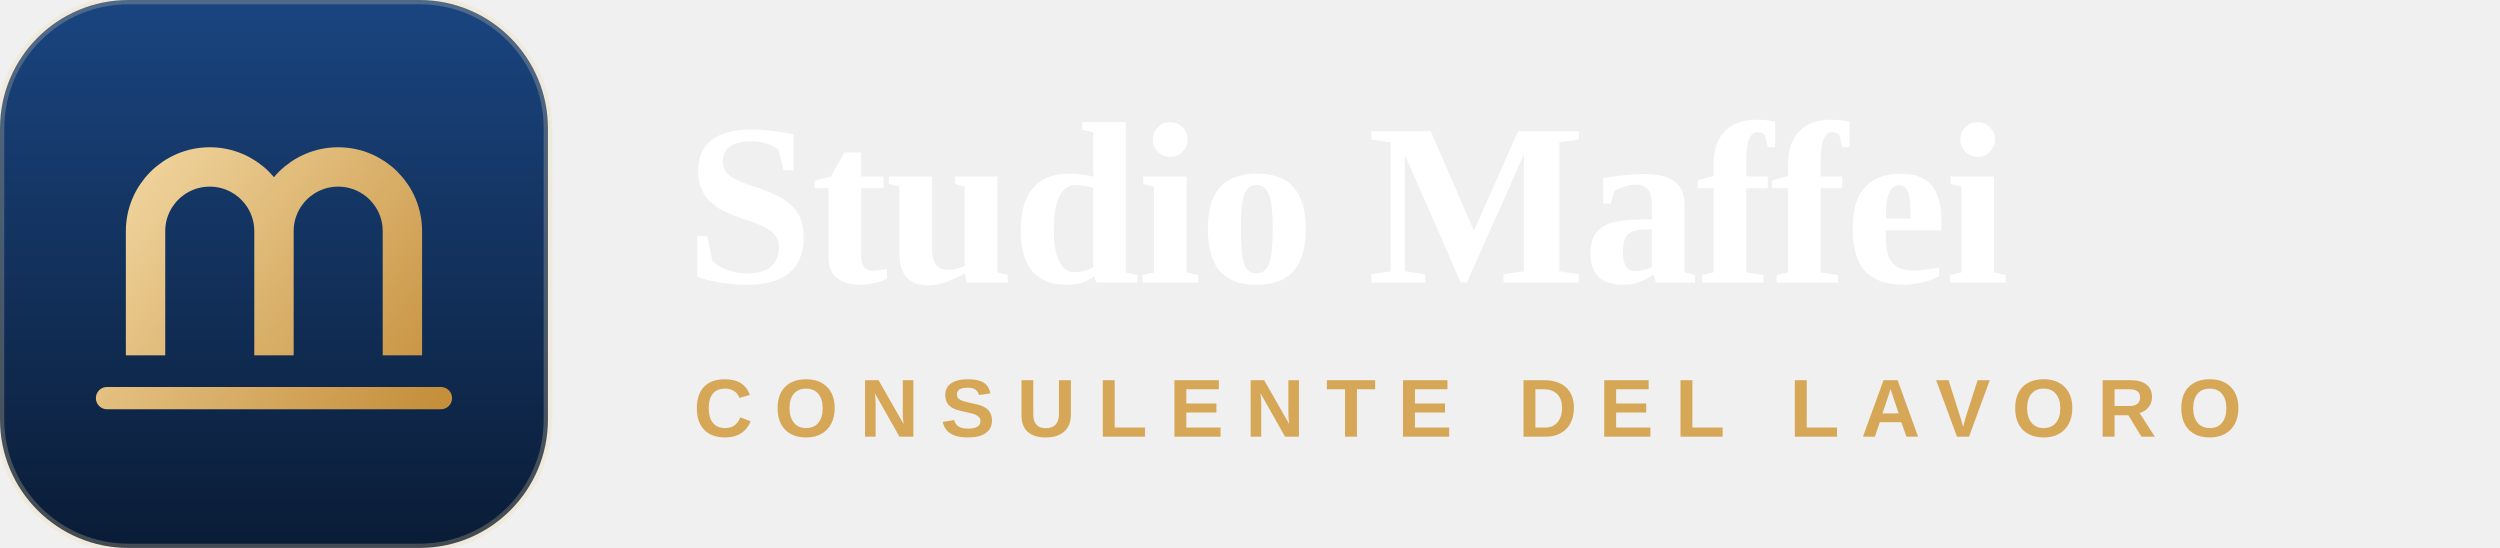
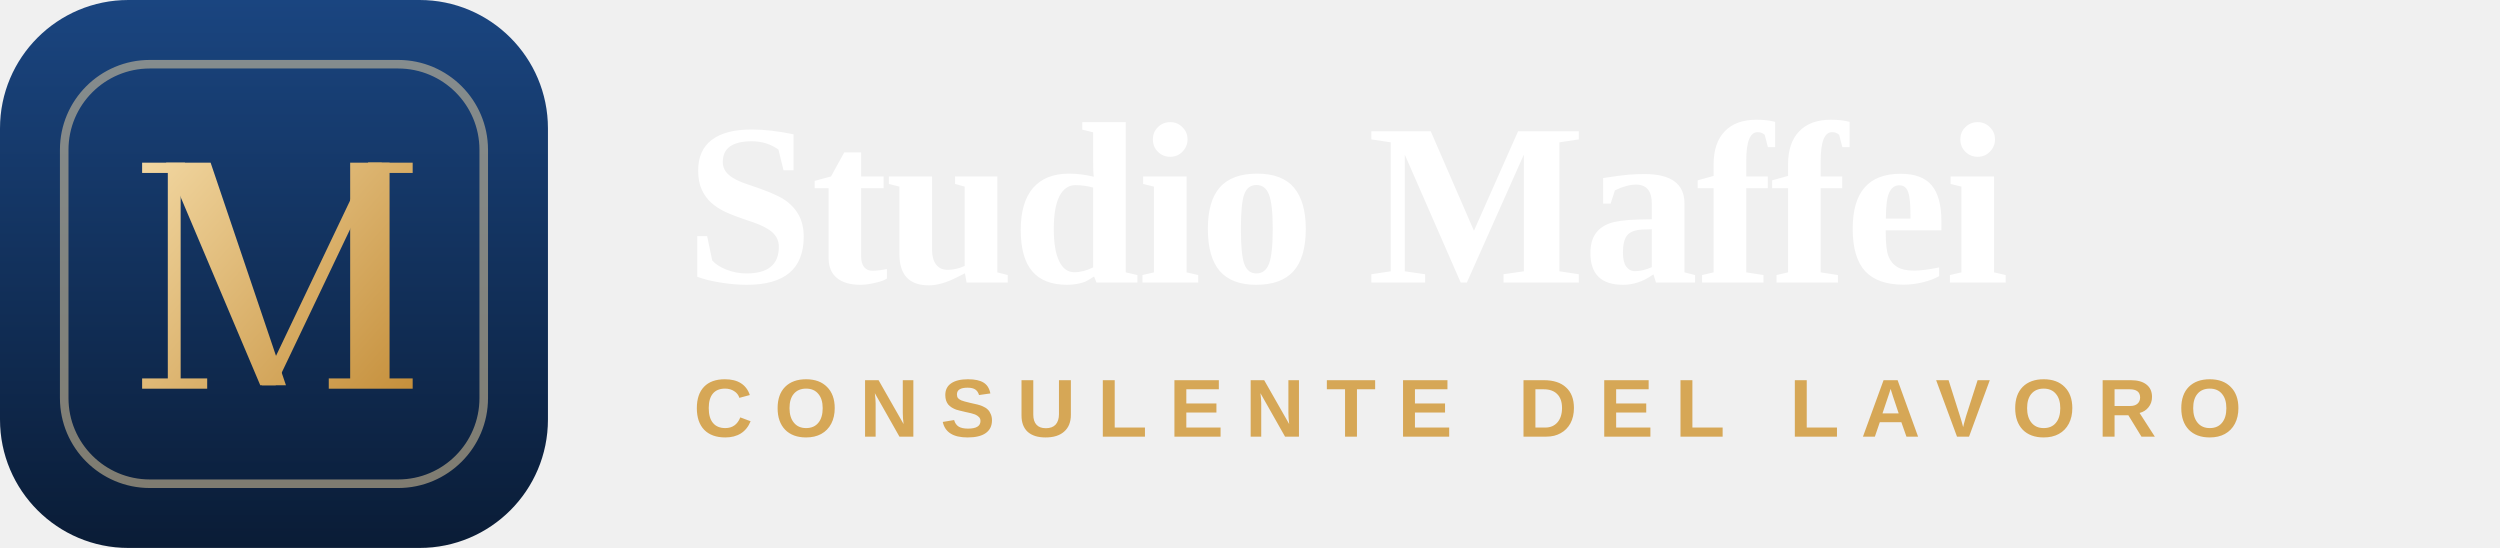
<svg xmlns="http://www.w3.org/2000/svg" viewBox="0 0 292 64" role="img" aria-labelledby="sm-logo-light-title">
  <defs>
    <linearGradient id="sm-logo-light-bg" x1="0" y1="0" x2="0" y2="64" gradientUnits="userSpaceOnUse">
      <stop offset="0" stop-color="#1a4580" />
      <stop offset="1" stop-color="#0a1c36" />
    </linearGradient>
-     <linearGradient id="sm-logo-light-gold" x1="13" y1="18" x2="51" y2="47" gradientUnits="userSpaceOnUse">
+     <linearGradient id="sm-logo-light-gold" x1="16" y1="18" x2="48" y2="46" gradientUnits="userSpaceOnUse">
      <stop offset="0" stop-color="#f3d9a4" />
      <stop offset="1" stop-color="#c58f3b" />
    </linearGradient>
  </defs>
-   <rect width="64" height="64" rx="15" fill="url(#sm-logo-light-bg)" stroke="#f3d9a4" stroke-opacity=".25" />
-   <g fill="none" stroke="url(#sm-logo-light-gold)">
-     <path d="M17 41.5V27a7.5 7.5 0 0 1 15 0a7.5 7.5 0 0 1 15 0v14.5M32 27v14.5" stroke-width="4.6" />
-     <path d="M12.5 46.5h39" stroke-width="2.6" stroke-linecap="round" />
+   <rect width="64" height="64" rx="15" fill="url(#sm-logo-light-bg)" />
+   <path d="M17.5 7.5h29a10 10 0 0 1 10 10v29a10 10 0 0 1-10 10h-29a10 10 0 0 1-10-10v-29a10 10 0 0 1 10-10z" fill="none" stroke="#f3d9a4" stroke-opacity=".5" stroke-width="1" />
+   <g fill="url(#sm-logo-light-gold)">
+     <path d="M19.6 19.6h1.5v25.4h-1.5z" />
+     <path d="M19.4 19H24.6L33.4 45H30.4z" />
+     <path d="M30.6 45H32.2L44.6 19H43z" />
+     <path d="M40.9 19h4.6v26h-4.6z" />
+     <path d="M16.6 44.2h7.6v1.2h-7.6zM38.4 44.2h9.8v1.2h-9.8zM16.6 19h5v1.2h-5zM43 19h5.2v1.2h-5.2z" />
  </g>
  <text x="80" y="33" fill="#ffffff" font-family="Fraunces, Georgia, 'Times New Roman', serif" font-size="27" font-weight="600" letter-spacing="-0.3">Studio Maffei</text>
  <text x="81" y="51" fill="#d6a756" font-family="Manrope, 'Segoe UI', Arial, sans-serif" font-size="9.6" font-weight="700" letter-spacing="2.5">CONSULENTE DEL LAVORO</text>
</svg>
